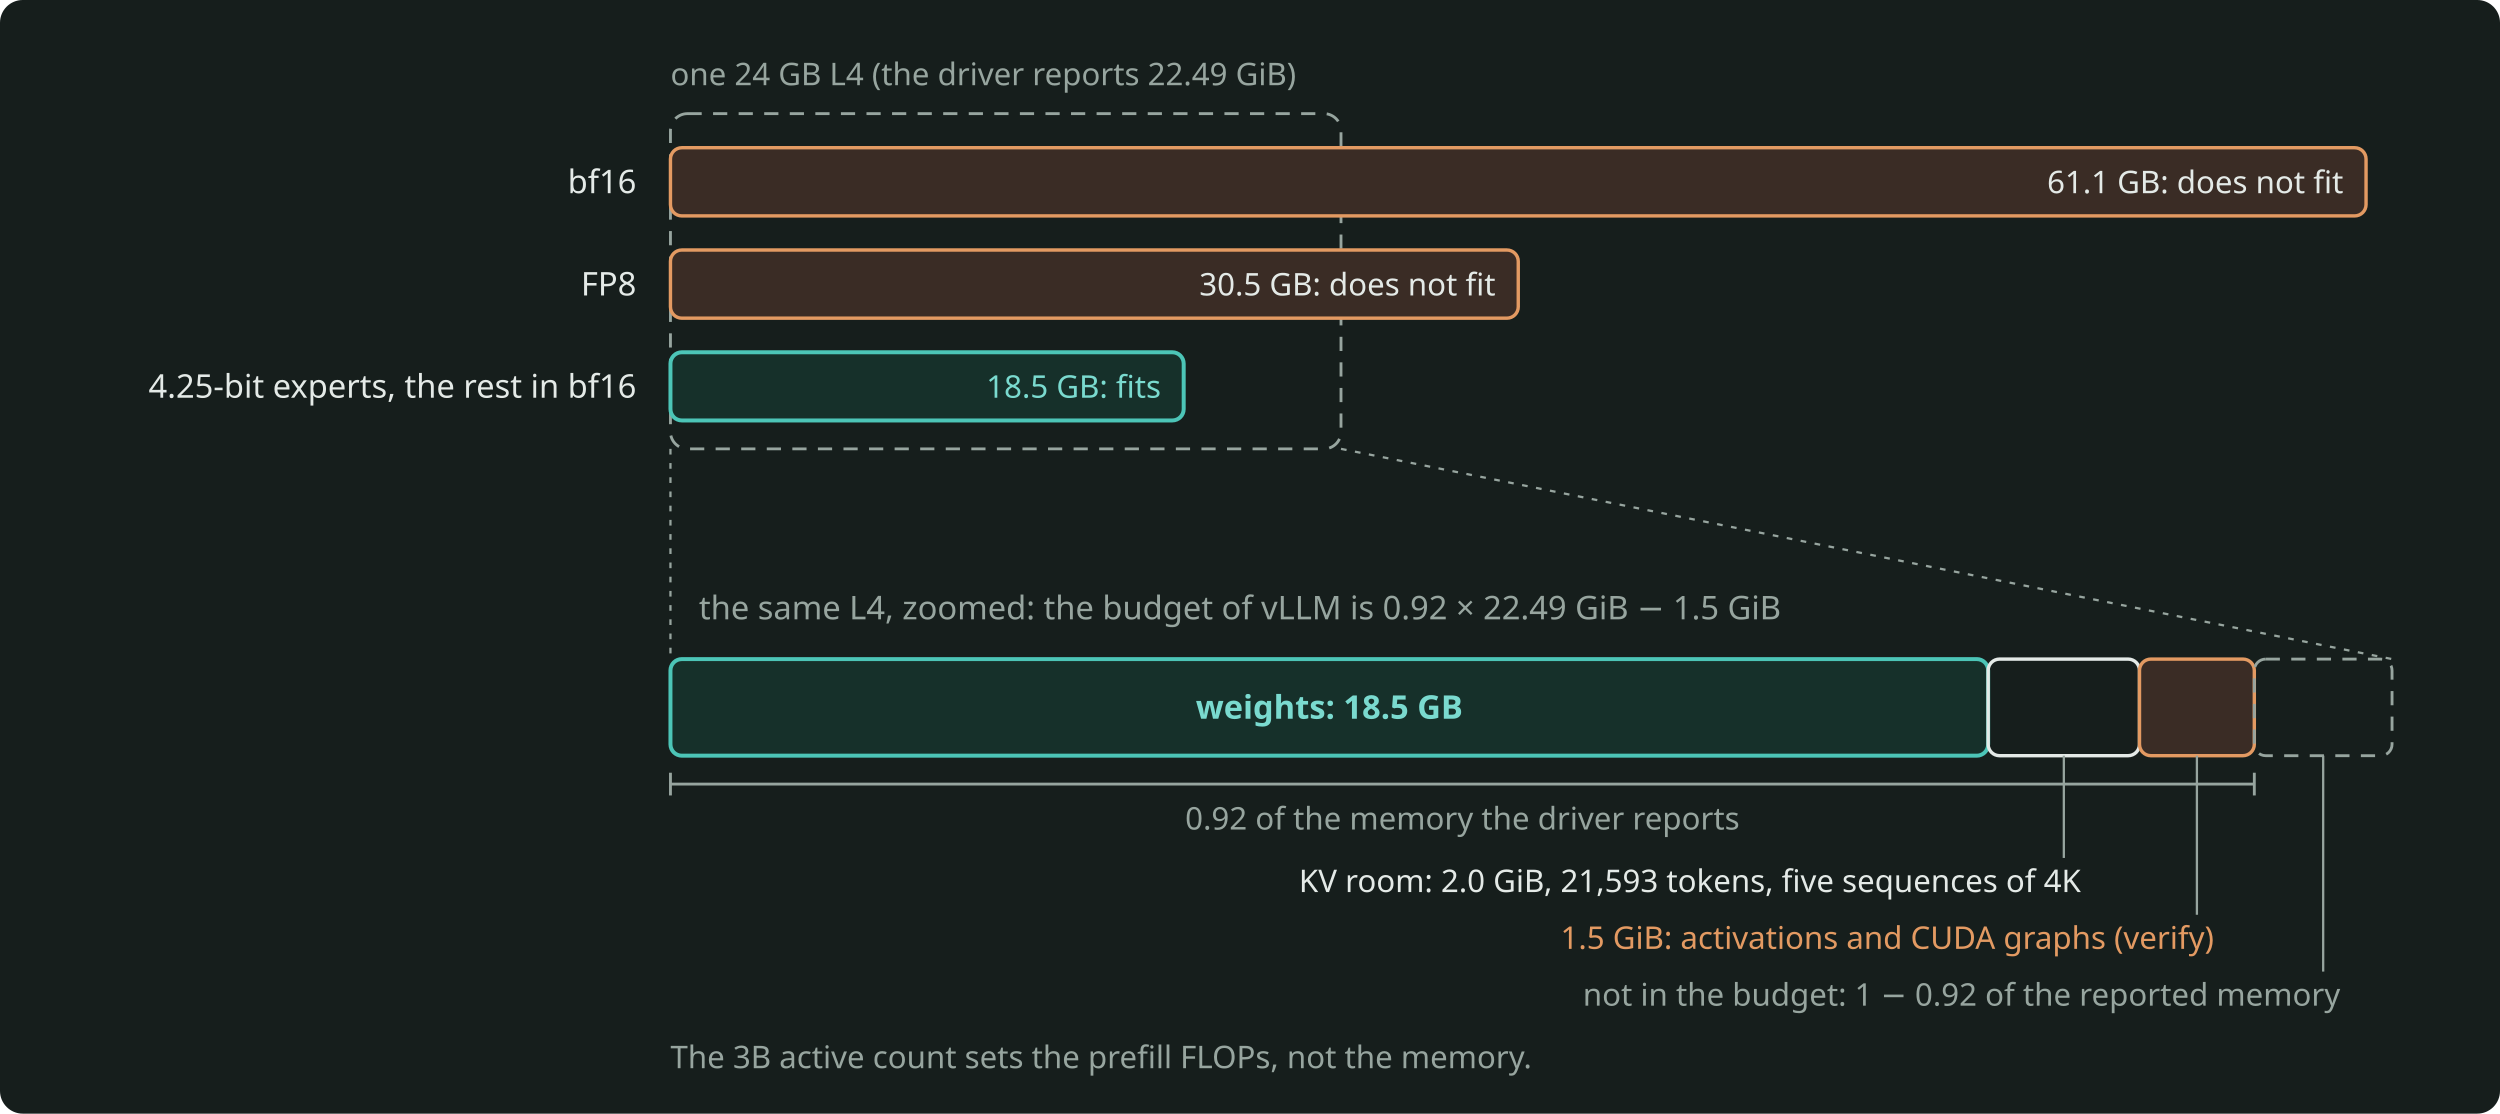
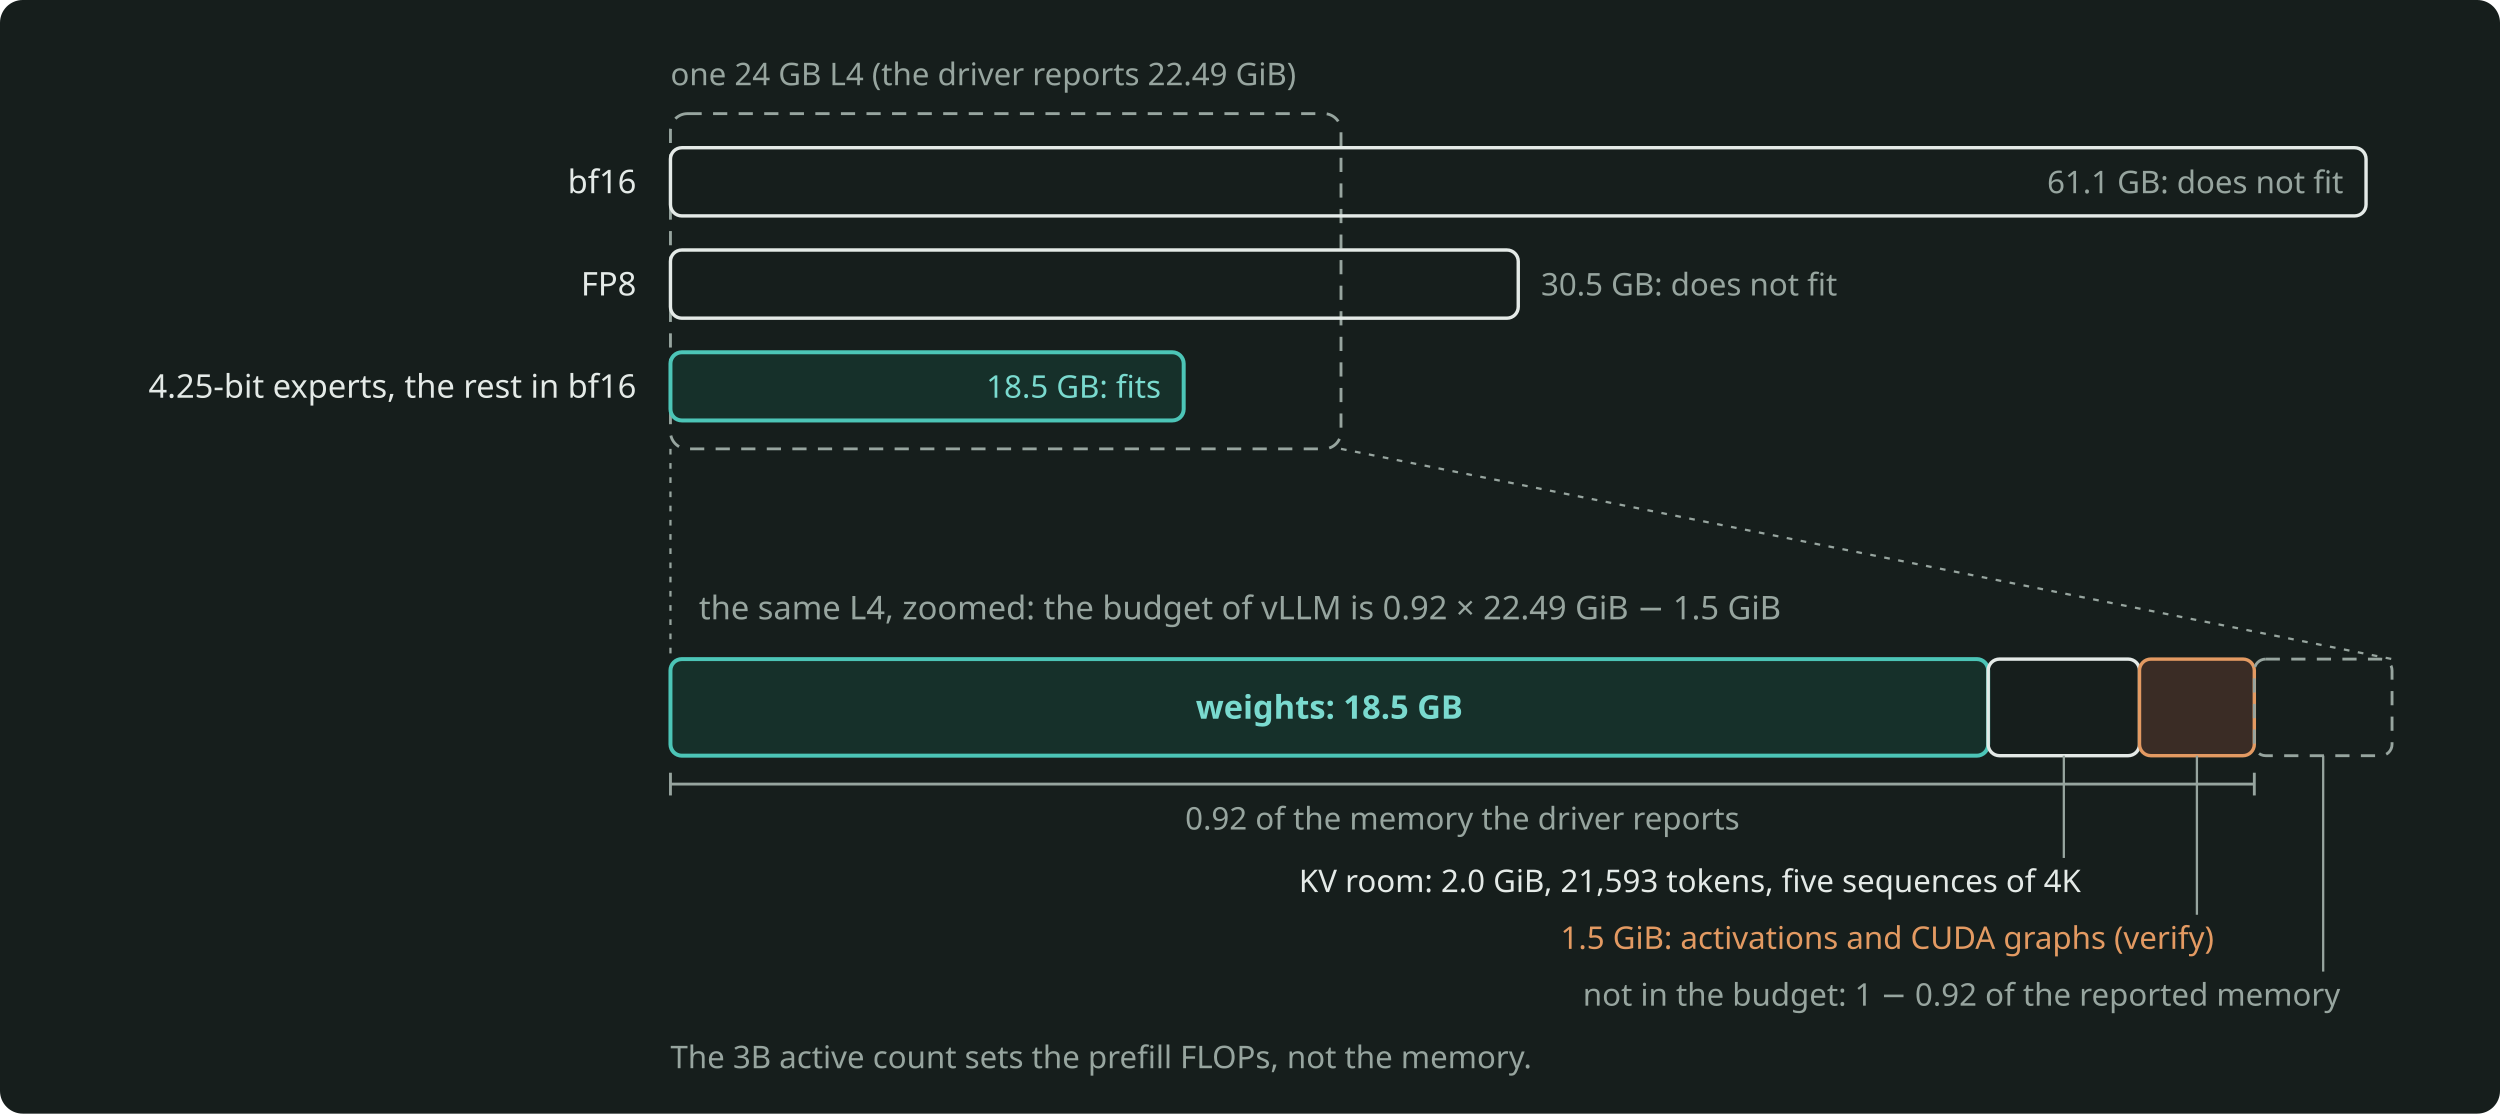
<svg xmlns="http://www.w3.org/2000/svg" width="880" height="392" viewBox="0 0 880 392" role="img" aria-label="The memory of one 24 GB L4 for Qwen3-30B-A3B in bf16, FP8 and with 4.25-bit experts, and the budget of vLLM for the checkpoint that fits." style="color: #E4EAE7">
  <rect x="0" y="0" width="880" height="392" rx="8" fill="#161E1C" />
  <defs>
    <marker id="arr" viewBox="0 0 10 10" refX="9" refY="5" markerWidth="8" markerHeight="8" orient="auto-start-reverse">
      <path d="M0 0 L10 5 L0 10 z" fill="#97A59F" />
    </marker>
    <marker id="arrA" viewBox="0 0 10 10" refX="9" refY="5" markerWidth="8" markerHeight="8" orient="auto-start-reverse">
      <path d="M0 0 L10 5 L0 10 z" fill="#4CC5B7" />
    </marker>
  </defs>
  <g font-family="Bricolage Grotesque, system-ui, sans-serif" font-size="12.5" fill="currentColor">
    <text x="236" y="30" font-size="11" fill="#97A59F">one 24 GB L4 (the driver reports 22.49 GiB)</text>
    <rect x="236" y="40" width="236.032" height="118" rx="6" fill="none" stroke="#97A59F" stroke-width="1" stroke-dasharray="5 4" />
    <text x="224" y="68" font-size="11.5" text-anchor="end">bf16</text>
-     <rect x="236" y="52" width="596.85" height="24" rx="4" fill="#3A2C25" stroke="#E39A62" stroke-width="1.2" />
-     <text x="824.85" y="68" font-size="11" text-anchor="end">61.1 GB: does not fit</text>
+     <rect x="236" y="52" width="596.85" height="24" rx="4" fill="none" stroke="currentColor" stroke-width="1.2" />
+     <text x="824.85" y="68" font-size="11" fill="#97A59F" text-anchor="end">61.1 GB: does not fit</text>
    <text x="224" y="104" font-size="11.5" text-anchor="end">FP8</text>
-     <rect x="236" y="88" width="298.425" height="24" rx="4" fill="#3A2C25" stroke="#E39A62" stroke-width="1.2" />
-     <text x="526.425" y="104" font-size="11" text-anchor="end">30.5 GB: does not fit</text>
+     <rect x="236" y="88" width="298.425" height="24" rx="4" fill="none" stroke="currentColor" stroke-width="1.2" />
+     <text x="542.425" y="104" font-size="11" fill="#97A59F" text-anchor="start">30.5 GB: does not fit</text>
    <text x="224" y="140" font-size="11.5" text-anchor="end">4.25-bit experts, the rest in bf16</text>
    <rect x="236" y="124" width="180.659" height="24" rx="4" fill="#16302A" stroke="#4CC5B7" stroke-width="1.4" />
    <text x="408.659" y="140" font-size="11" fill="#7ADACF" text-anchor="end">18.5 GB: fits</text>
    <line x1="236" y1="158" x2="236" y2="232" stroke="#97A59F" stroke-width="0.8" stroke-dasharray="2 3" />
    <line x1="472.032" y1="158" x2="842" y2="232" stroke="#97A59F" stroke-width="0.8" stroke-dasharray="2 3" />
    <text x="246" y="218" font-size="11.5" fill="#97A59F">the same L4, zoomed: the budget of vLLM is 0.92 × 22.49 GiB − 1.5 GiB</text>
    <rect x="236" y="232" width="463.833" height="34" rx="4" fill="#16302A" stroke="#4CC5B7" stroke-width="1.4" />
    <text x="467.916" y="253" font-size="11.5" fill="#7ADACF" text-anchor="middle" font-weight="600">weights: 18.5 GB</text>
    <rect x="699.833" y="232" width="53.269" height="34" rx="4" fill="none" stroke="currentColor" stroke-width="1.2" />
    <rect x="753.102" y="232" width="40.418" height="34" rx="4" fill="#3A2C25" stroke="#E39A62" stroke-width="1.2" />
    <rect x="793.52" y="232" width="48.48" height="34" rx="4" fill="none" stroke="#97A59F" stroke-width="1" stroke-dasharray="5 4" />
    <line x1="236" y1="276" x2="793.52" y2="276" stroke="#97A59F" stroke-width="1" />
    <line x1="236" y1="272" x2="236" y2="280" stroke="#97A59F" stroke-width="1" />
    <line x1="793.52" y1="272" x2="793.52" y2="280" stroke="#97A59F" stroke-width="1" />
    <text x="514.76" y="292" font-size="11" fill="#97A59F" text-anchor="middle">0.92 of the memory the driver reports</text>
    <line x1="726.468" y1="266" x2="726.468" y2="302" stroke="#97A59F" stroke-width="0.8" />
    <text x="732.468" y="314" font-size="11" text-anchor="end">KV room: 2.0 GiB, 21,593 tokens, five sequences of 4K</text>
    <line x1="773.311" y1="266" x2="773.311" y2="322" stroke="#97A59F" stroke-width="0.8" />
    <text x="779.311" y="334" font-size="11" fill="#E39A62" text-anchor="end">1.5 GiB: activations and CUDA graphs (verify)</text>
    <line x1="817.76" y1="266" x2="817.76" y2="342" stroke="#97A59F" stroke-width="0.8" />
    <text x="823.76" y="354" font-size="11" fill="#97A59F" text-anchor="end">not in the budget: 1 − 0.92 of the reported memory</text>
    <text x="236" y="376" font-size="11" fill="#97A59F">The 3B active count sets the prefill FLOPs, not the memory.</text>
  </g>
</svg>
